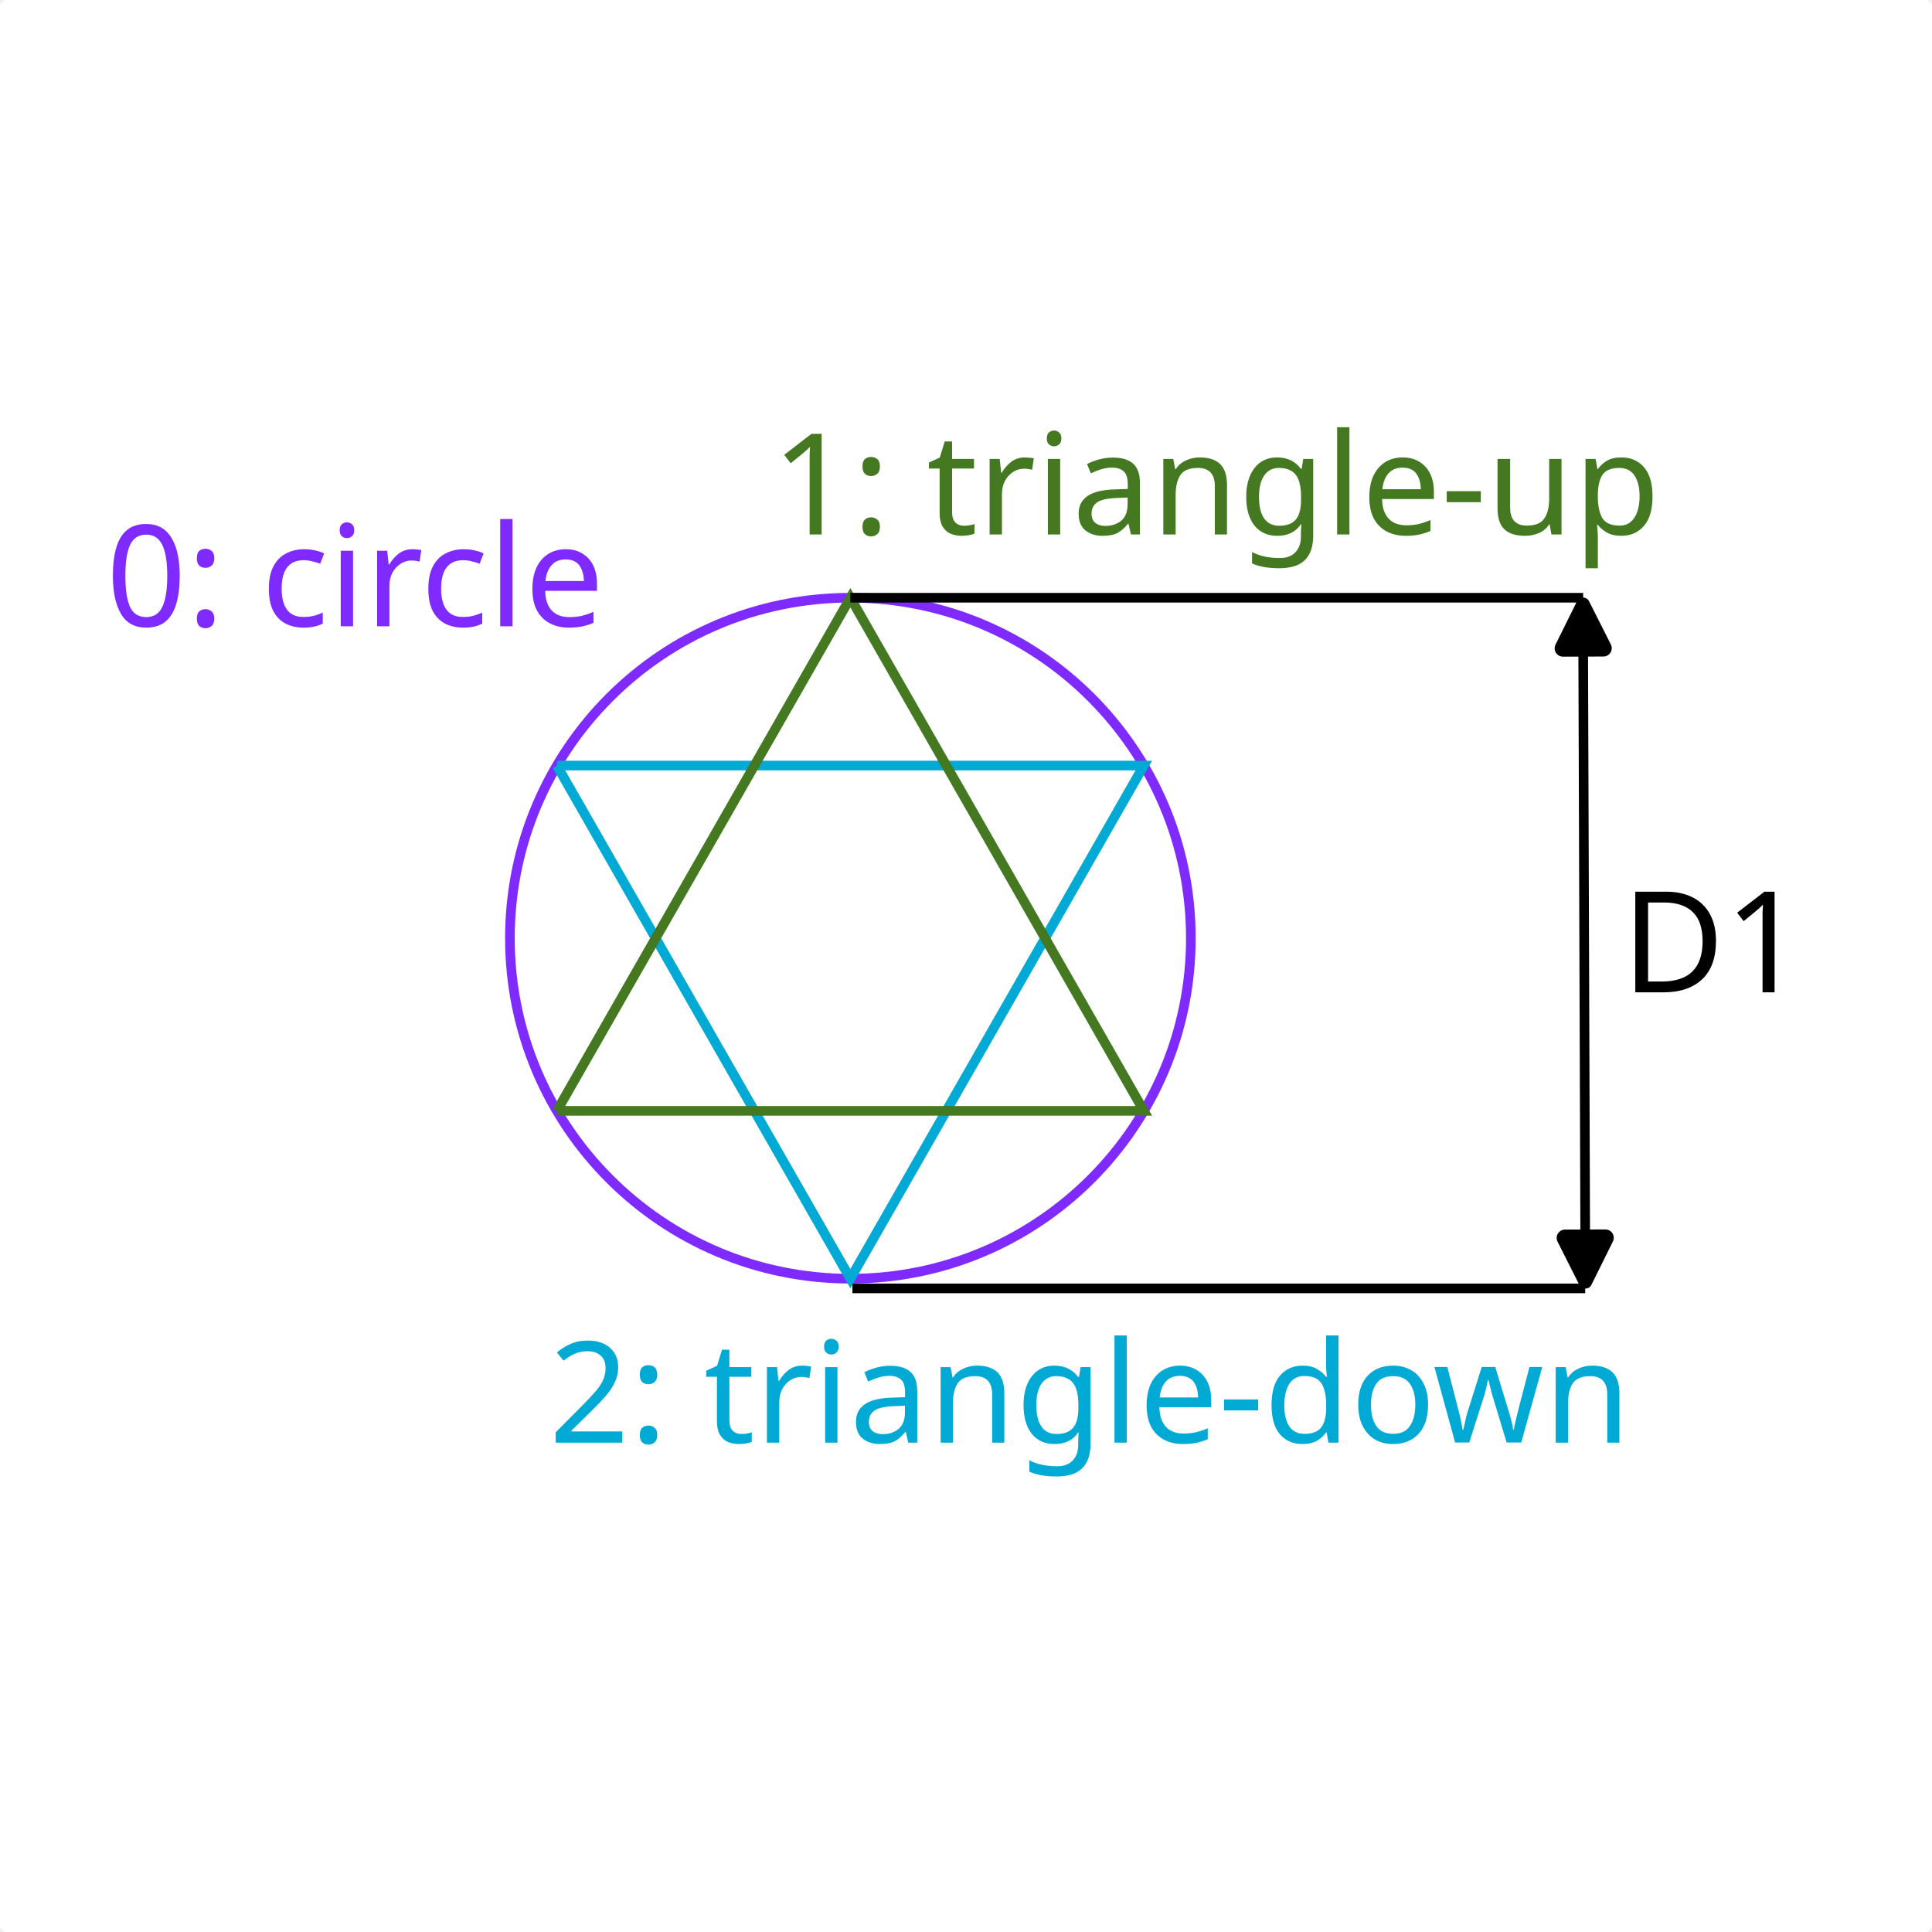
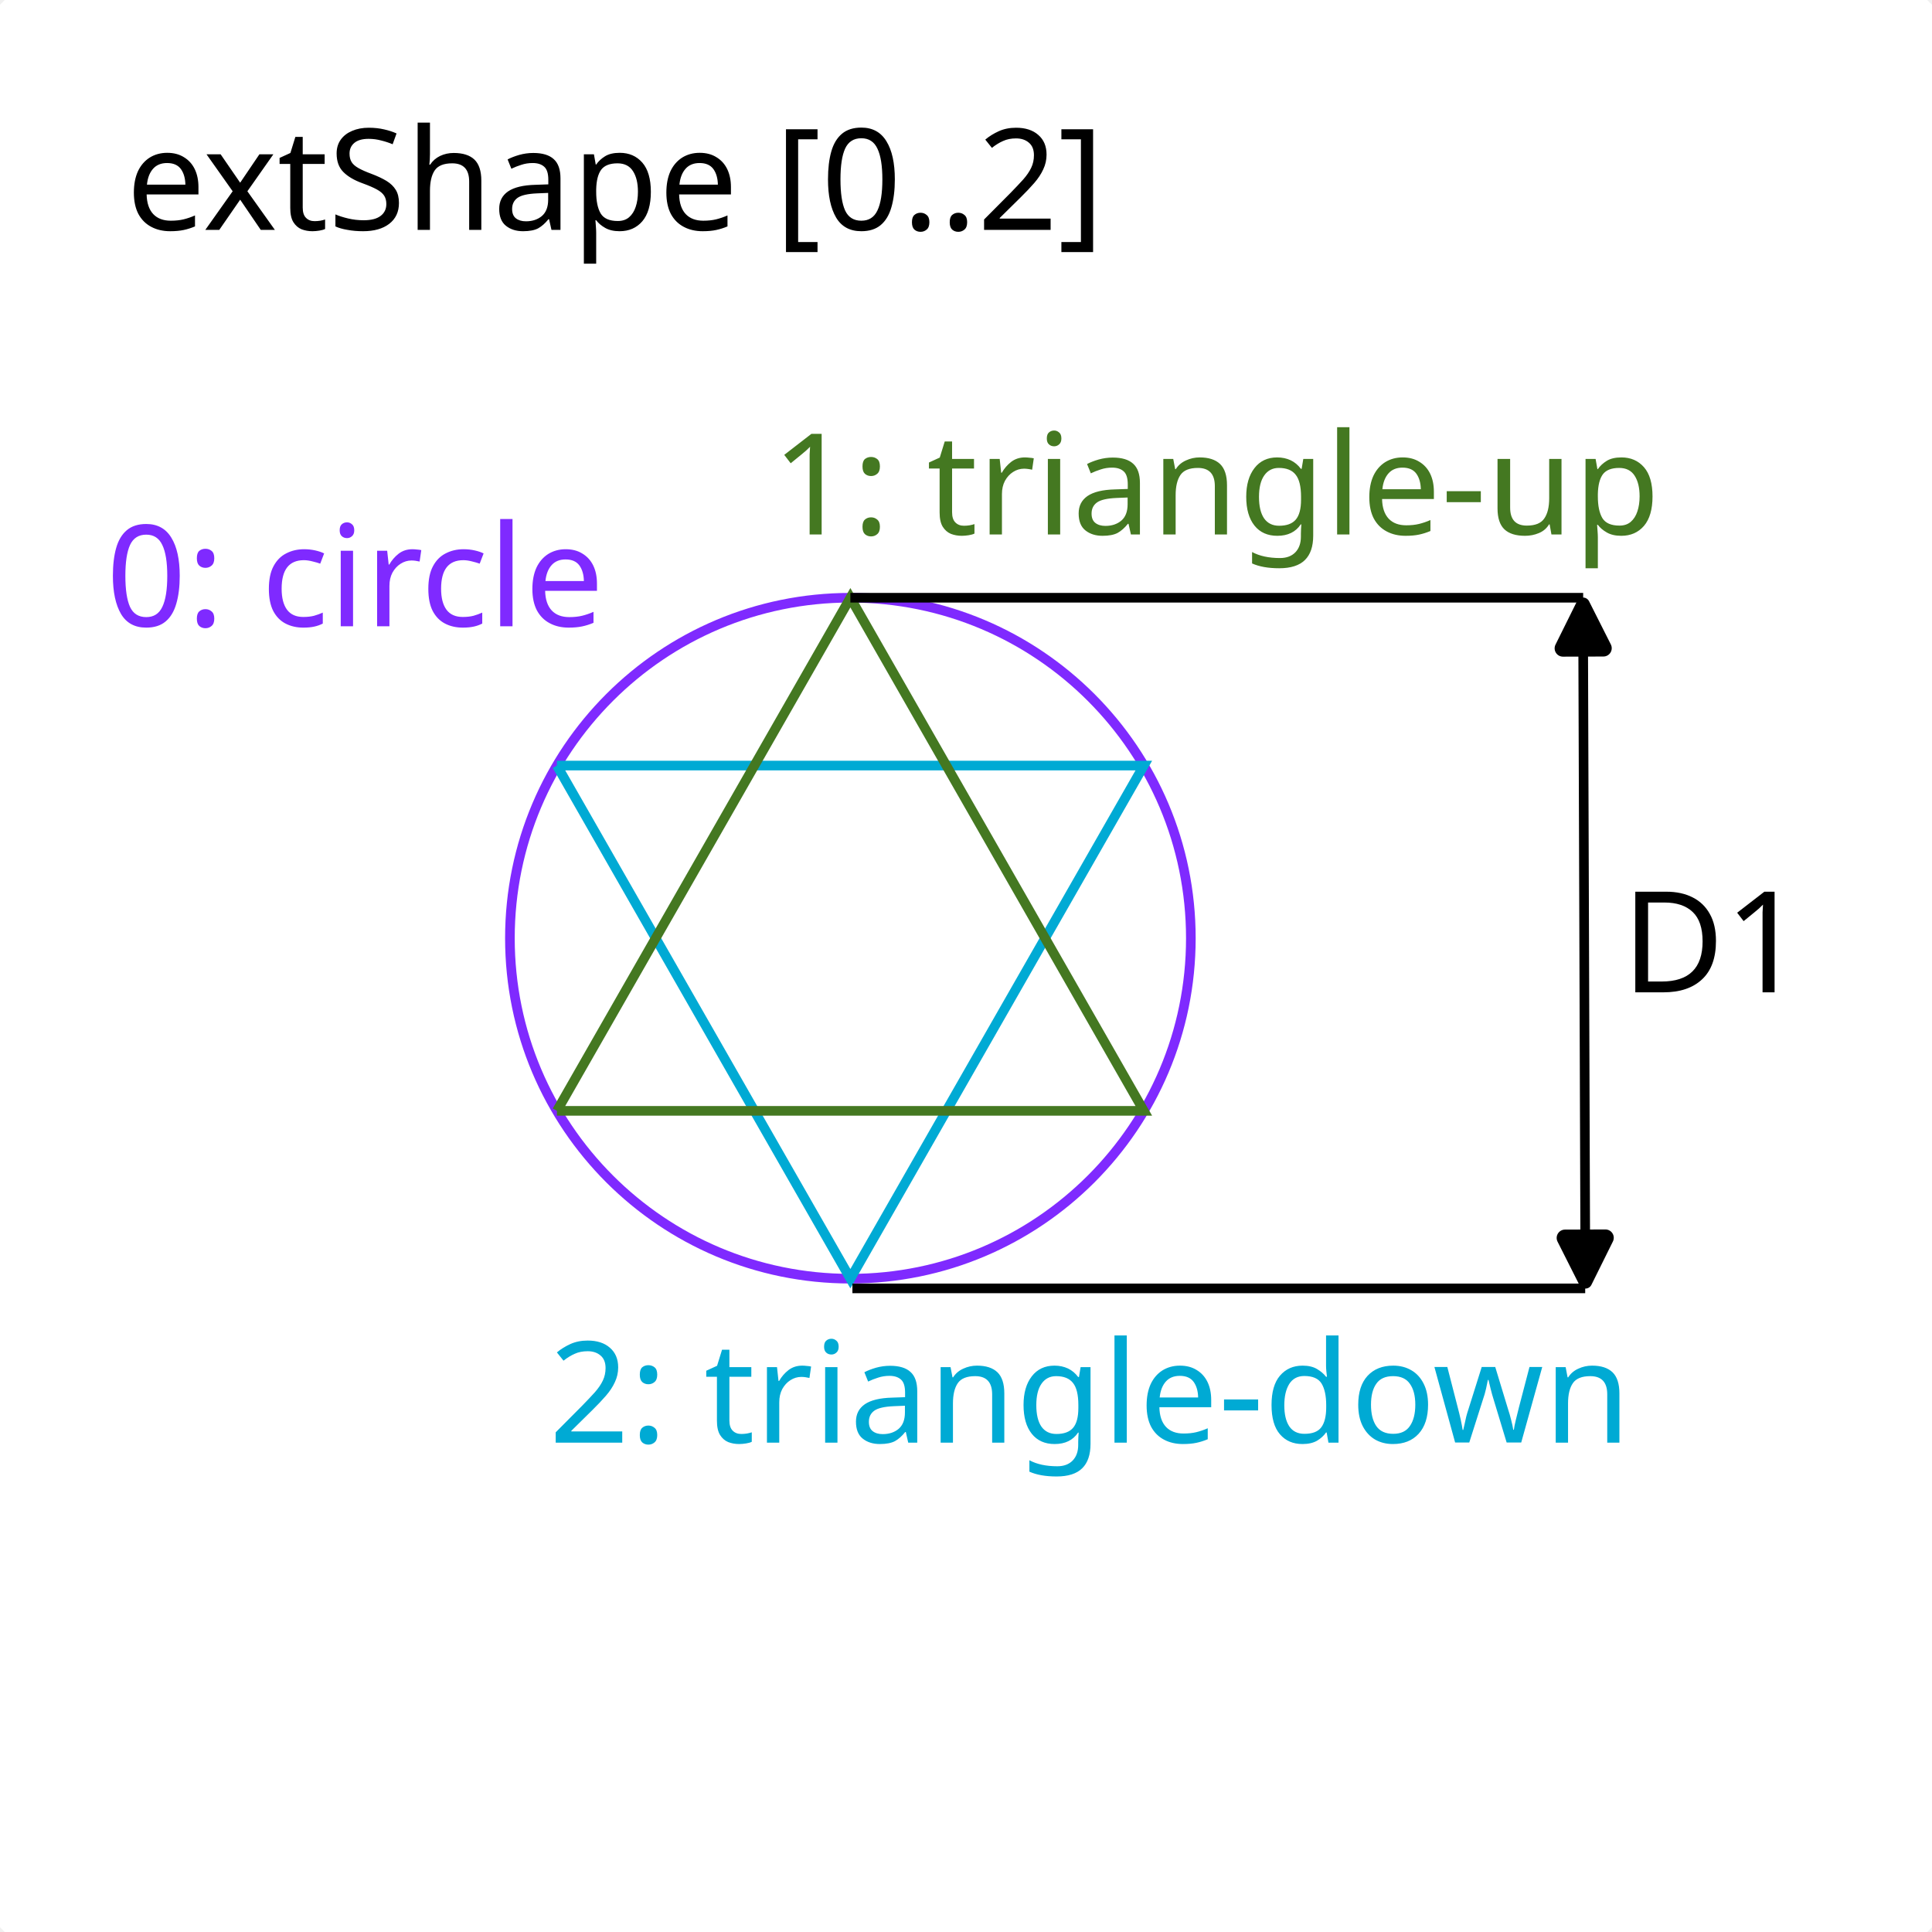
<svg xmlns="http://www.w3.org/2000/svg" width="201" height="201" viewBox="0 0 53.181 53.181" version="1.1" id="svg1">
  <defs id="defs1">
+     <rect x="84.836" y="71.473" width="126.055" height="25.949" id="rect5" />
    <rect x="202.875" y="294.396" width="79.482" height="46.297" id="rect6" />
    <marker style="overflow:visible" id="RoundedArrow" refX="0" refY="0" orient="auto-start-reverse" markerWidth="1" markerHeight="1" viewBox="0 0 1 1" preserveAspectRatio="xMidYMid">
      <path transform="scale(0.7)" d="m -0.211,-4.106 6.422,3.211 a 1,1 90 0 1 0,1.789 L -0.211,4.106 A 1.236,1.236 31.717 0 1 -2,3 v -6 a 1.236,1.236 148.283 0 1 1.789,-1.106 z" style="fill:context-stroke;fill-rule:evenodd;stroke:none" id="path8" />
    </marker>
    <rect x="174.749" y="326.722" width="132.213" height="32.224" id="rect4" />
    <rect x="174.356" y="294.161" width="108.19" height="19.519" id="rect3" />
    <rect x="186.495" y="263.098" width="94.854" height="20.065" id="rect2" />
  </defs>
  <g id="layer1" transform="translate(-18.97616,-16.01653)">
    <rect style="fill:#ffffff;stroke:#ffffff;stroke-width:0.265;stroke-linejoin:bevel" id="rect12" width="52.917" height="52.917" x="19.108" y="16.149" />
    <circle style="fill:none;stroke:#7f2aff;stroke-width:0.265;stroke-linejoin:bevel" id="path1" cx="42.384" cy="41.842" r="9.372" />
    <path style="fill:none;stroke:#00aad4;stroke-width:0.265px;stroke-linecap:butt;stroke-linejoin:miter;stroke-opacity:1" d="M 34.306,37.09 H 50.461 L 42.384,51.214 34.306,37.09" id="path2" />
    <path style="fill:none;stroke:#447821;stroke-width:0.265px;stroke-linecap:butt;stroke-linejoin:miter;stroke-opacity:1" d="M 34.306,46.594 H 50.461 L 42.384,32.47 34.306,46.594" id="path2-7" />
    <text xml:space="preserve" transform="matrix(0.2645833,0,0,0.2645833,-27.449,-39.78913)" id="text2" style="font-size:14.667px;line-height:1.25;font-family:sans-serif;white-space:pre;shape-inside:url(#rect2);display:inline;fill:#7f2aff">
      <tspan x="186.494" y="276.074" id="tspan1">0: circle</tspan>
    </text>
    <text xml:space="preserve" transform="matrix(0.2645833,0,0,0.2645833,-5.915114,-50.53496)" id="text3" style="font-size:14.667px;line-height:1.25;font-family:sans-serif;white-space:pre;shape-inside:url(#rect3);display:inline;fill:#447821">
      <tspan x="174.355" y="307.137" id="tspan2">1: triangle-up</tspan>
    </text>
    <text xml:space="preserve" transform="matrix(0.2645833,0,0,0.2645833,-12.14926,-34.15036)" id="text4" style="font-size:14.667px;line-height:1.25;font-family:sans-serif;white-space:pre;shape-inside:url(#rect4);display:inline;fill:#00aad4">
      <tspan x="174.75" y="339.699" id="tspan3">2: triangle-down</tspan>
    </text>
    <path style="fill:none;stroke:#000000;stroke-width:0.265px;stroke-linecap:butt;stroke-linejoin:miter;stroke-opacity:1" d="M 42.384,32.47 H 62.555" id="path5" />
    <path style="fill:none;stroke:#000000;stroke-width:0.265px;stroke-linecap:butt;stroke-linejoin:miter;stroke-opacity:1" d="M 42.44,51.481 H 62.611" id="path5-6" />
    <path style="fill:none;stroke:#000000;stroke-width:0.265px;stroke-linecap:butt;stroke-linejoin:miter;stroke-opacity:1;marker-start:url(#RoundedArrow);marker-end:url(#RoundedArrow)" d="m 62.555,33.719 0.057,16.513" id="path6" />
    <text xml:space="preserve" transform="matrix(0.2645833,0,0,0.2645833,9.936784,-37.99456)" id="text6" style="font-size:14.667px;line-height:1.25;font-family:sans-serif;white-space:pre;shape-inside:url(#rect6);display:inline">
      <tspan x="202.875" y="307.373" id="tspan4">D1</tspan>
    </text>
+     <text xml:space="preserve" transform="scale(0.2645833)" id="text5" style="font-size:14.667px;line-height:1.25;font-family:sans-serif;white-space:pre;shape-inside:url(#rect5)">
+       <tspan x="84.836" y="84.449" id="tspan6">extShape [0..2]</tspan>
+     </text>
  </g>
</svg>
